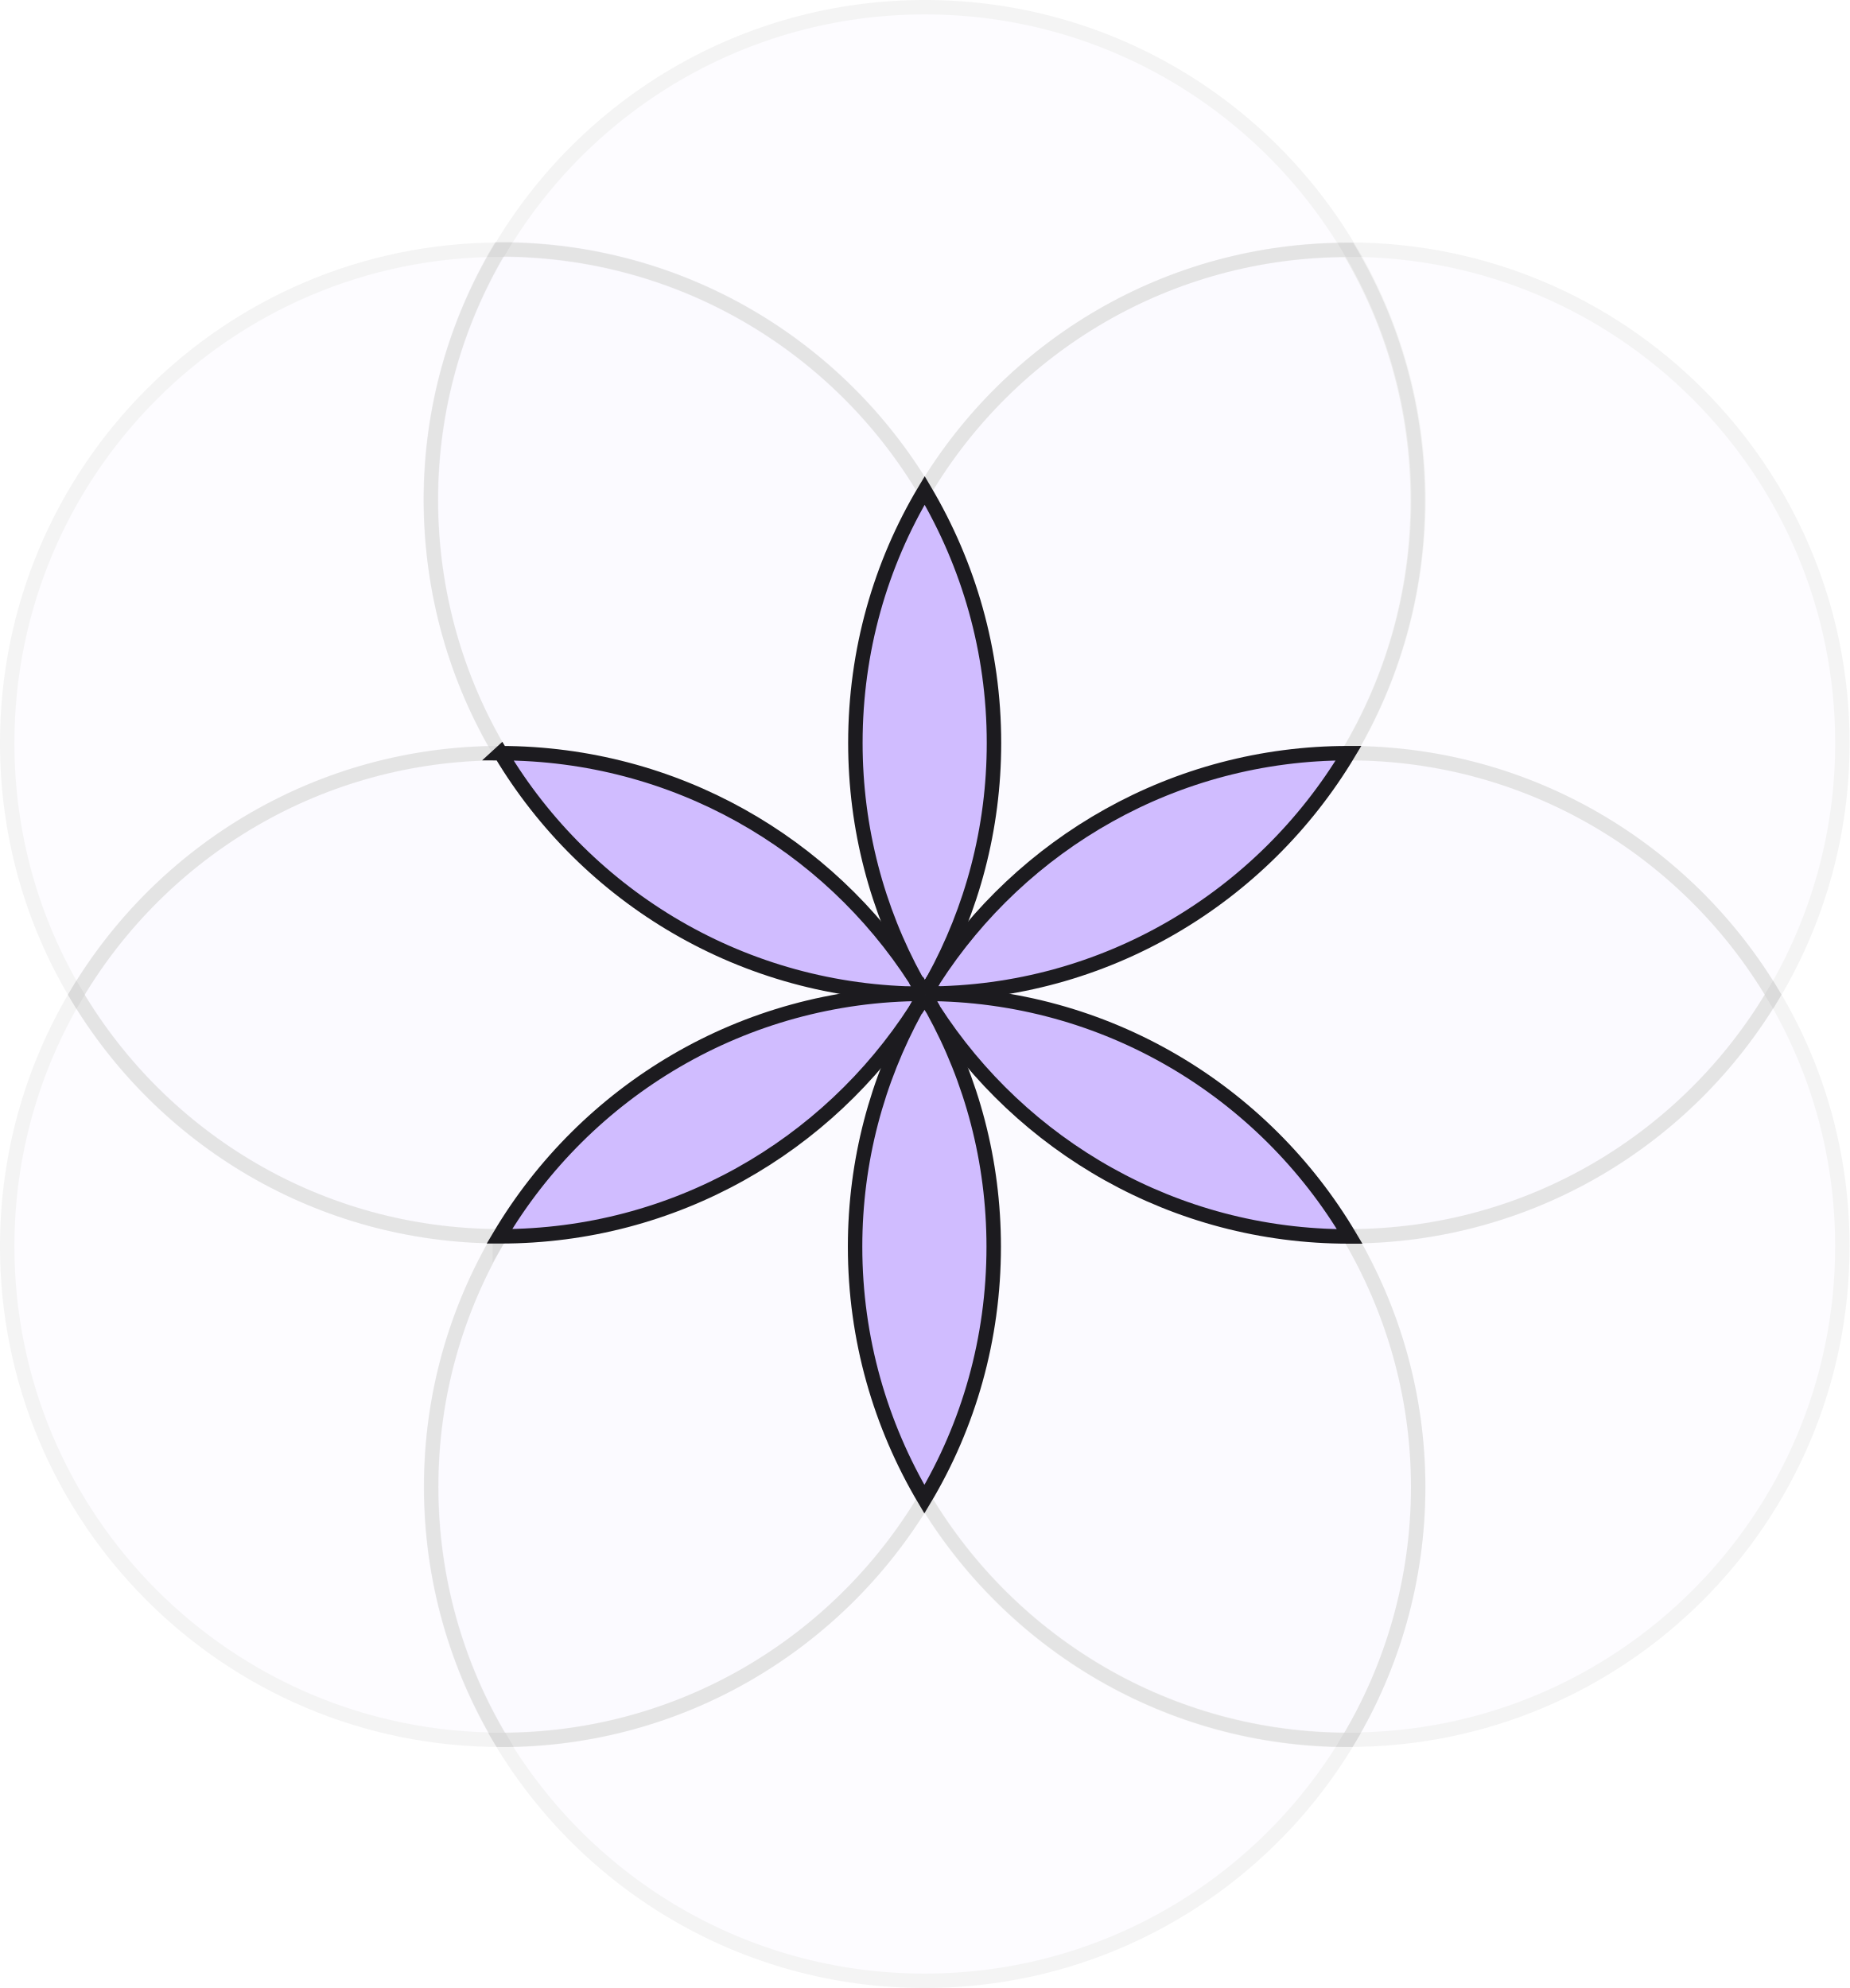
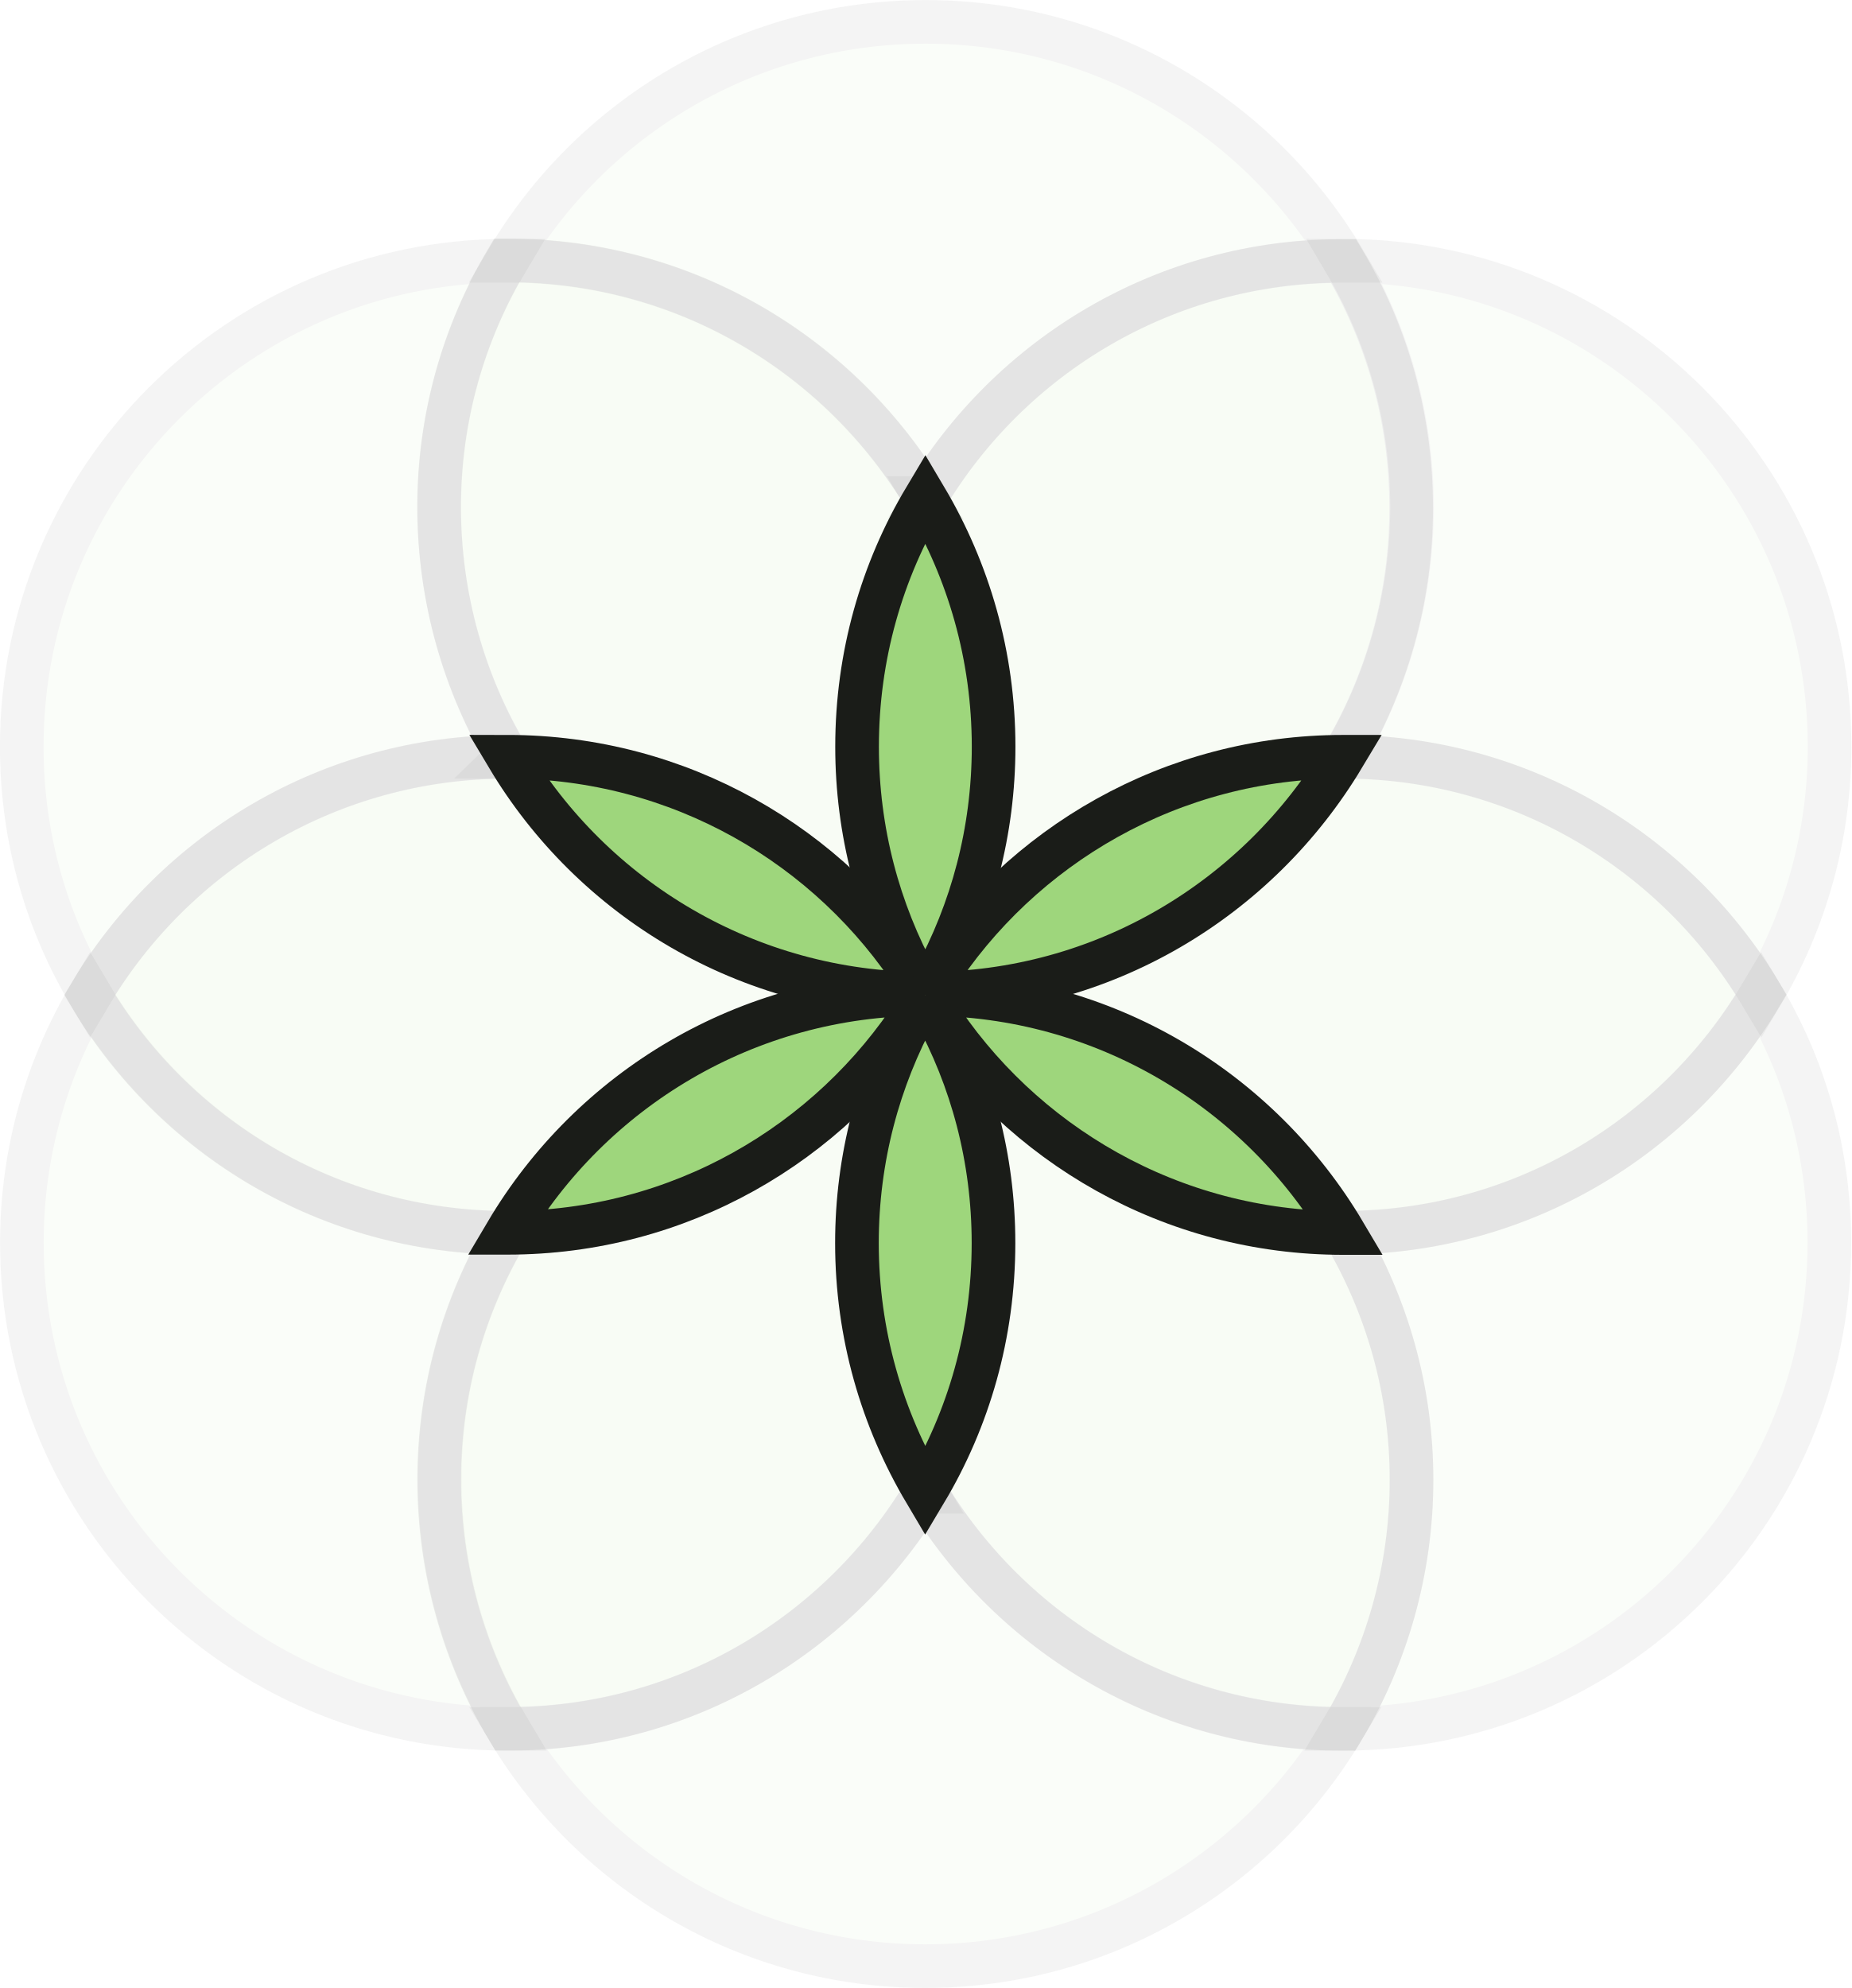
- <svg xmlns="http://www.w3.org/2000/svg" id="Layer_1" data-name="Layer 1" viewBox="0 0 505.98 543.95">
+ <svg xmlns="http://www.w3.org/2000/svg" id="Layer_1" data-name="Layer 1" viewBox="0 0 167.58 179.95">
  <defs>
    <style>
      .cls-1 {
-         opacity: .05;
+         opacity: .5;
      }

      .cls-1, .cls-2 {
        isolation: isolate;
      }

      .cls-1, .cls-2, .cls-3 {
-         fill: #d0bcff;
-         stroke: #1c1b1f;
+         fill: #9ed67c;
+         stroke: #1a1c18;
        stroke-miterlimit: 10;
        stroke-width: 3.95px;
      }

      .cls-2 {
-         opacity: .5;
+         opacity: .05;
      }

      .cls-4 {
        opacity: .15;
      }
    </style>
  </defs>
  <g id="Alternative_8" data-name="Alternative 8">
    <g>
-       <path class="cls-1" d="m252.92,134.22c23.58-39.52,66.66-65.9,116.04-65.9h.27C345.74,28.57,302.44,1.97,253.01,1.97s-92.77,26.6-116.26,66.35h.27c49.25,0,92.32,26.38,115.9,65.9Z" />
-       <path class="cls-1" d="m252.92,410.22c-23.58,39.43-66.66,65.9-115.95,65.9,23.58,39.43,66.66,65.86,115.95,65.86s92.41-26.42,115.95-65.86c-49.29,0-92.37-26.47-115.95-65.9Z" />
-       <path class="cls-1" d="m368.92,206.07h0c49.43,0,92.59,26.56,116.17,66.12,12.03-20.21,18.92-43.79,18.92-68.88,0-74.52-60.31-134.87-134.73-135,11.9,20.12,18.78,43.56,18.78,68.61-.09,25.31-7.06,48.98-19.14,69.14Z" />
-       <path class="cls-1" d="m136.88,206.07q.09,0,0,0c-12.03-20.25-18.96-43.92-18.96-69.14s6.84-48.58,18.78-68.61C62.28,68.45,1.97,128.85,1.97,203.32c0,25.18,6.88,48.76,18.92,68.88,23.49-39.57,66.61-66.12,115.99-66.12Z" />
-       <path class="cls-3" d="m253.01,271.93s-.09,0,0,0c-.09,0,0,0,0,0h0Z" />
-       <path class="cls-3" d="m252.88,271.93h0s.04,0,0,0c.04,0,0,0,0,0Z" />
-       <path class="cls-3" d="m252.92,271.93s.09,0,0,0c.8-1.29,1.64-2.62,2.44-3.86,10.52-19.23,16.56-41.25,16.56-64.79,0-25.27-6.97-48.85-18.96-69.1-12.08,20.21-18.96,43.83-18.96,69.1,0,23.49,6,45.61,16.56,64.84.75,1.24,1.55,2.53,2.35,3.82-.04,0,0,0,0,0Z" />
-       <path class="cls-3" d="m252.92,271.93s-.04,0,0,0c-.09,0,0,.09,0,.09,0,0,.09-.09,0-.09.09,0,0,0,0,0Z" />
-       <path class="cls-1" d="m369.18,338.27c11.9,20.12,18.78,43.56,18.78,68.61s-6.97,48.98-19.05,69.14h.09c74.56,0,135-60.44,135-135,0-25.18-6.88-48.76-18.92-68.88-23.54,39.57-66.61,66.03-115.9,66.12Z" />
-       <path class="cls-3" d="m368.92,206.07c-47.61,0-89.48,24.74-113.46,61.95-.75,1.29-1.47,2.58-2.22,3.86,49.16,0,92.1-26.42,115.68-65.81Z" />
-       <path class="cls-3" d="m253.19,271.93c-.09.09-.09.22-.13.27.8,1.33,1.55,2.71,2.31,4.04,24.02,37.35,65.9,62.08,113.6,62.08h.27c-23.49-39.7-66.66-66.3-116.04-66.39Z" />
-       <path class="cls-3" d="m253.01,271.93h.22-.22Z" />
-       <path class="cls-3" d="m253.19,271.93c.75-1.29,1.47-2.58,2.22-3.86-.8,1.29-1.64,2.58-2.44,3.86h.22Z" />
-       <path class="cls-3" d="m252.92,272.02c0,.09.09.13.09.13.09-.09.09-.22.13-.27h-.22c.09.04,0,.13,0,.13Z" />
-       <path class="cls-1" d="m136.71,338.27c-49.29-.09-92.32-26.6-115.82-66.12-12.03,20.21-18.92,43.79-18.92,68.88,0,74.56,60.44,135,135,135h.09c-12.08-20.25-19.05-43.92-19.05-69.14-.09-25,6.79-48.49,18.7-68.61Z" />
+       <path class="cls-2" d="m83.76,45.08c7.68-12.88,21.73-21.48,37.82-21.48h.09C114.01,10.65,99.9,1.98,83.79,1.98s-30.24,8.67-37.89,21.62h.09c16.05,0,30.09,8.6,37.78,21.48Z" />
+       <path class="cls-2" d="m83.76,135.03c-7.68,12.86-21.73,21.48-37.79,21.48,7.68,12.86,21.73,21.46,37.79,21.46s30.12-8.62,37.79-21.46c-16.07,0-30.1-8.62-37.79-21.48Z" />
+       <path class="cls-2" d="m121.57,68.5h0c16.11,0,30.18,8.66,37.87,21.55,3.92-6.58,6.17-14.27,6.17-22.45,0-24.29-19.66-43.96-43.91-44,3.88,6.56,6.12,14.19,6.12,22.36-.03,8.25-2.31,15.96-6.24,22.54h0Z" />
+       <path class="cls-2" d="m45.94,68.5s.03,0,0,0c-3.92-6.6-6.18-14.32-6.18-22.54s2.23-15.83,6.12-22.36c-24.26.04-43.91,19.73-43.91,44,0,8.21,2.24,15.89,6.17,22.45,7.66-12.89,21.71-21.55,37.8-21.55h0Z" />
+       <path class="cls-3" d="m83.79,89.97s-.03,0,0,0c-.03,0,0,0,0,0h0Z" />
+       <path class="cls-3" d="m83.74,89.97h0s.02,0,0,0c.02,0,0,0,0,0Z" />
+       <path class="cls-3" d="m83.76,89.97s.03,0,0,0c.26-.42.54-.85.79-1.26,3.43-6.27,5.39-13.45,5.39-21.12,0-8.24-2.27-15.92-6.18-22.52-3.93,6.58-6.18,14.28-6.18,22.52,0,7.66,1.95,14.86,5.39,21.13.25.4.51.83.77,1.24-.02,0,0,0,0,0h0Z" />
+       <path class="cls-3" d="m83.76,89.97s-.02,0,0,0c-.03,0,0,.03,0,.03,0,0,.03-.03,0-.03.03,0,0,0,0,0Z" />
+       <path class="cls-2" d="m121.65,111.59c3.88,6.56,6.12,14.19,6.12,22.36s-2.27,15.96-6.21,22.54h.03c24.31,0,44-19.69,44-44,0-8.21-2.24-15.89-6.17-22.45-7.67,12.89-21.71,21.52-37.78,21.55h0Z" />
+       <path class="cls-3" d="m121.57,68.5c-15.51,0-29.16,8.06-36.98,20.19-.25.42-.48.84-.72,1.26,16.02,0,30.02-8.62,37.71-21.45h0Z" />
+       <path class="cls-3" d="m83.85,89.97s-.03.07-.04.09c.26.43.51.88.76,1.32,7.83,12.17,21.48,20.23,37.02,20.23h.09c-7.66-12.94-21.73-21.61-37.82-21.64Z" />
+       <path class="cls-3" d="m83.79,89.97h.07-.07Z" />
+       <path class="cls-3" d="m83.85,89.97c.25-.42.48-.84.72-1.26-.26.42-.54.84-.79,1.26h.07Z" />
+       <path class="cls-3" d="m83.76,89.99l.03.04s.03-.07.04-.09h-.07s0,.04,0,.04Z" />
+       <path class="cls-2" d="m45.89,111.59c-16.07-.03-30.09-8.67-37.74-21.55-3.92,6.58-6.17,14.27-6.17,22.45,0,24.31,19.69,44,44,44h.03c-3.93-6.6-6.21-14.32-6.21-22.54-.03-8.15,2.22-15.8,6.09-22.36h0Z" />
      <g class="cls-4">
-         <path class="cls-2" d="m252.92,134.22c12.08,20.21,18.96,43.83,18.96,69.1,0,23.49-6,45.52-16.56,64.79,24.02-37.3,65.86-61.95,113.46-61.95,12.08-20.25,19.05-43.92,19.05-69.14s-6.84-48.58-18.78-68.61h-.27c-49.2-.09-92.28,26.29-115.86,65.81Z" />
-         <path class="cls-2" d="m136.97,206.07c47.61,0,89.48,24.74,113.55,61.99-10.52-19.23-16.56-41.34-16.56-64.84,0-25.27,6.97-48.85,18.96-69.1-23.58-39.52-66.66-65.9-116.04-65.9h-.27c-11.9,20.12-18.78,43.56-18.78,68.61.09,25.4,7.06,49.07,19.14,69.23Z" />
-         <path class="cls-2" d="m369.18,338.27h-.27c-47.69,0-89.57-24.74-113.6-62.08,10.52,19.23,16.61,41.34,16.61,64.84,0,25.27-6.97,48.85-18.96,69.1,23.58,39.43,66.66,65.9,115.95,65.9,12.08-20.25,19.05-43.92,19.05-69.14,0-25-6.93-48.49-18.78-68.61Z" />
-         <path class="cls-2" d="m368.96,206.07s-.04,0,0,0c-23.58,39.39-66.61,65.72-115.77,65.86h0c49.38.09,92.55,26.69,116.04,66.35,49.29-.09,92.32-26.6,115.82-66.12-23.54-39.52-66.7-66.08-116.08-66.08Z" />
-         <path class="cls-2" d="m252.92,410.22c-12.08-20.21-18.96-43.83-18.96-69.1,0-23.49,6-45.52,16.56-64.79-24.02,37.3-65.9,61.95-113.55,61.95h-.27c-11.9,20.12-18.78,43.56-18.78,68.61s6.97,48.98,19.05,69.14c49.29.09,92.37-26.38,115.95-65.81Z" />
-         <path class="cls-2" d="m136.71,338.27c23.45-39.66,66.61-66.26,116.04-66.35h0c-49.16-.09-92.19-26.47-115.68-65.86h-.09c-49.38,0-92.59,26.56-116.13,66.12,23.45,39.52,66.52,65.99,115.86,66.08Z" />
+         <path class="cls-1" d="m83.76,45.08c3.93,6.58,6.18,14.28,6.18,22.52,0,7.66-1.95,14.84-5.39,21.12,7.83-12.16,21.46-20.19,36.98-20.19,3.93-6.6,6.21-14.32,6.21-22.54s-2.23-15.83-6.12-22.36h-.09c-16.03-.03-30.08,8.57-37.76,21.45h0Z" />
+         <path class="cls-1" d="m45.97,68.5c15.51,0,29.16,8.06,37.01,20.2-3.43-6.27-5.39-13.47-5.39-21.13,0-8.24,2.27-15.92,6.18-22.52-7.68-12.88-21.73-21.48-37.82-21.48h-.09c-3.88,6.56-6.12,14.19-6.12,22.36.03,8.28,2.31,15.99,6.24,22.56Z" />
+         <path class="cls-1" d="m121.65,111.59h-.09c-15.54,0-29.19-8.06-37.02-20.23,3.43,6.27,5.41,13.47,5.41,21.13,0,8.24-2.27,15.92-6.18,22.52,7.68,12.86,21.73,21.48,37.79,21.48,3.93-6.6,6.21-14.32,6.21-22.54s-2.26-15.8-6.12-22.36h0Z" />
+         <path class="cls-1" d="m121.58,68.5s-.02,0,0,0c-7.68,12.84-21.71,21.42-37.73,21.46h0c16.1.03,30.17,8.69,37.82,21.62,16.07-.03,30.09-8.67,37.74-21.55-7.67-12.88-21.74-21.53-37.83-21.53h0Z" />
+         <path class="cls-1" d="m83.76,135.03c-3.93-6.58-6.18-14.28-6.18-22.52,0-7.66,1.95-14.84,5.39-21.12-7.83,12.16-21.48,20.19-37.01,20.19h-.09c-3.88,6.56-6.12,14.19-6.12,22.36s2.27,15.96,6.21,22.54c16.07.03,30.1-8.6,37.79-21.45h0Z" />
+         <path class="cls-1" d="m45.89,111.59c7.64-12.93,21.71-21.6,37.82-21.62h0c-16.02-.03-30.04-8.62-37.71-21.46h-.03c-16.1,0-30.18,8.66-37.85,21.55,7.64,12.88,21.68,21.51,37.76,21.53Z" />
      </g>
-       <path class="cls-3" d="m136.97,206.07c23.49,39.39,66.52,65.72,115.68,65.86-.75-1.29-1.47-2.58-2.18-3.86-23.94-37.26-65.81-61.9-113.51-61.99Z" />
-       <path class="cls-3" d="m252.66,271.93c-49.38.09-92.55,26.69-116.04,66.35h.27c47.61,0,89.48-24.65,113.55-61.95.75-1.42,1.55-2.75,2.35-4.13,0-.04-.04-.18-.13-.27Z" />
-       <path class="cls-3" d="m252.88,271.93h-.22.22Z" />
-       <path class="cls-3" d="m250.48,268.11c.67,1.29,1.42,2.58,2.18,3.86h.22c-.75-1.33-1.55-2.62-2.4-3.86Z" />
-       <path class="cls-3" d="m252.92,272.02l-.09-.09h-.22c.09.09.09.22.13.27.13-.04.18-.13.18-.18Z" />
-       <path class="cls-3" d="m250.48,276.33c-10.52,19.23-16.56,41.25-16.56,64.79,0,25.27,6.97,48.85,18.96,69.1,12.08-20.21,18.96-43.83,18.96-69.1,0-23.49-6-45.61-16.61-64.84-.8-1.29-1.64-2.58-2.44-3.86-.67,1.29-1.47,2.62-2.31,3.91Z" />
-       <path class="cls-3" d="m252.92,272.33c.8,1.29,1.55,2.62,2.44,3.86-.75-1.33-1.55-2.71-2.31-4.04-.04.13-.13.13-.13.18Z" />
-       <path class="cls-3" d="m252.88,272.2c-.8,1.33-1.64,2.75-2.35,4.13.89-1.29,1.69-2.62,2.44-4-.04-.04-.09-.04-.09-.13Z" />
-       <path class="cls-3" d="m252.88,272.2c0,.09.09.13.09.13,0-.09.09-.13.09-.13,0-.09-.09-.13-.09-.13,0,0-.09.09-.09.13Z" />
+       <path class="cls-3" d="m45.97,68.5c7.66,12.84,21.68,21.42,37.71,21.46-.25-.42-.48-.84-.71-1.26-7.81-12.14-21.45-20.18-37-20.2Z" />
+       <path class="cls-3" d="m83.67,89.97c-16.1.03-30.17,8.69-37.82,21.62h.09c15.51,0,29.16-8.03,37.01-20.19.25-.47.51-.9.77-1.35,0-.02-.02-.06-.04-.09Z" />
+       <path class="cls-3" d="m83.74,89.97h-.07.07Z" />
+       <path class="cls-3" d="m82.96,88.72c.22.42.47.84.71,1.26h.07c-.25-.43-.51-.85-.78-1.26Z" />
+       <path class="cls-3" d="m83.76,89.99l-.03-.03h-.07s.03.07.04.09c.04-.02.06-.04.06-.06h0Z" />
+       <path class="cls-3" d="m82.96,91.4c-3.43,6.27-5.39,13.45-5.39,21.12,0,8.24,2.27,15.92,6.18,22.52,3.93-6.58,6.18-14.28,6.18-22.52,0-7.66-1.95-14.86-5.41-21.13-.26-.42-.54-.84-.79-1.26-.22.42-.48.85-.76,1.28h0Z" />
+       <path class="cls-3" d="m83.76,90.1c.26.42.51.85.79,1.26-.25-.43-.51-.88-.76-1.32-.02.04-.04.04-.04.06h0Z" />
+       <path class="cls-3" d="m83.74,90.05c-.26.43-.54.9-.77,1.35.29-.42.55-.85.79-1.3-.02-.02-.03-.02-.03-.04Z" />
+       <path class="cls-3" d="m83.74,90.05l.03.04s.03-.04.03-.04c0-.03-.03-.04-.03-.04,0,0-.03.03-.03.04Z" />
    </g>
  </g>
</svg>
